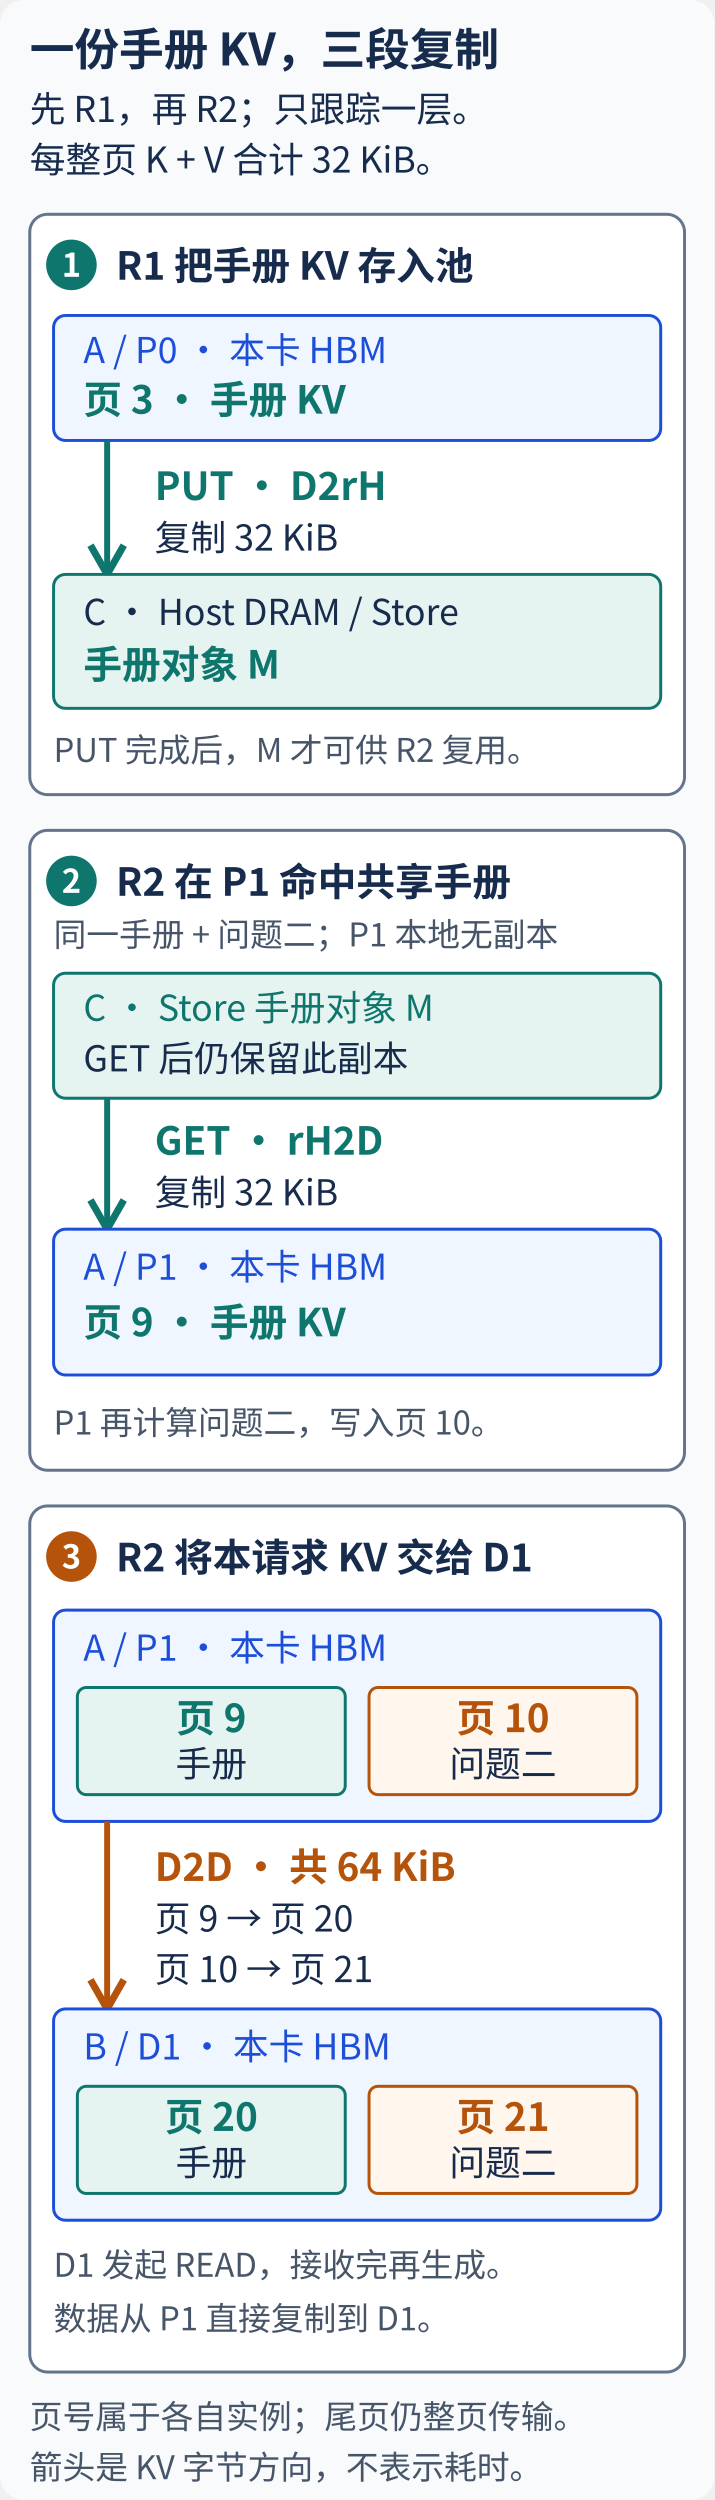
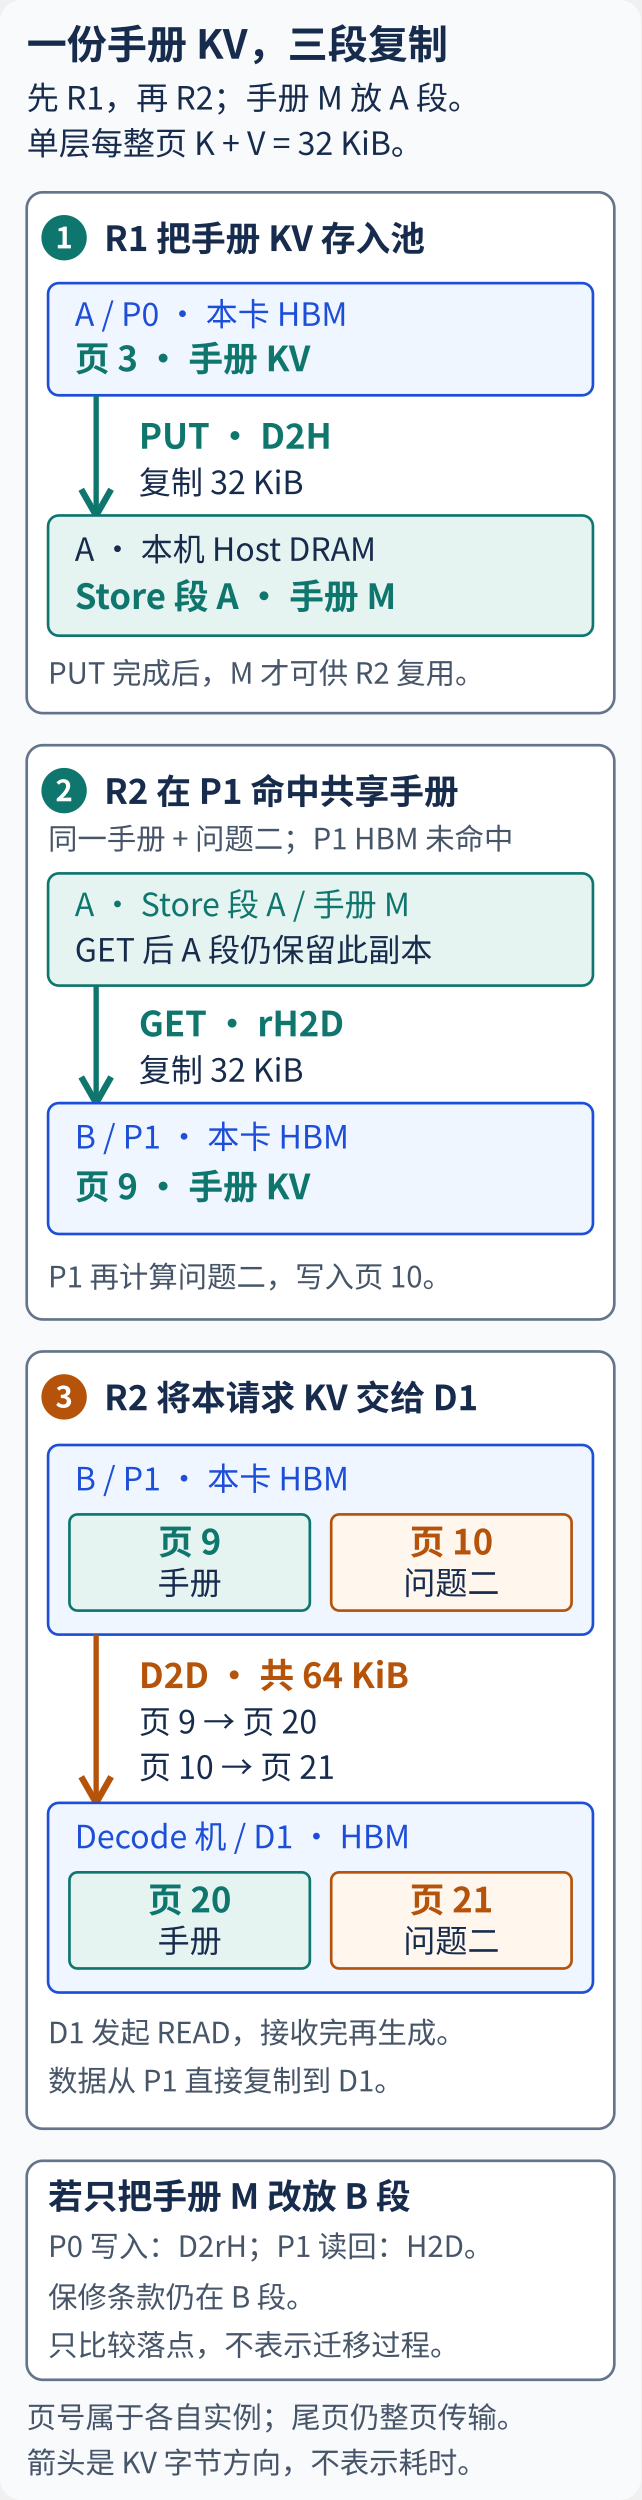
- <svg xmlns="http://www.w3.org/2000/svg" width="340" height="1190" viewBox="0 0 480 1680" role="img" aria-labelledby="title desc">
+ <svg xmlns="http://www.w3.org/2000/svg" width="340" height="1326" viewBox="0 0 480 1872" role="img" aria-labelledby="title desc">
  <defs>
    <style>
      text{font-family:-apple-system,BlinkMacSystemFont,"PingFang SC","Microsoft YaHei","Noto Sans CJK SC",sans-serif;fill:#172b4d}
      .title{font-size:30px;font-weight:700}.heading{font-size:26px;font-weight:700}.body{font-size:24px}.note{font-size:22px;fill:#475569}
      .blue{fill:#1d4ed8}.teal{fill:#0f766e}.orange{fill:#b45309}.center{text-anchor:middle}.number{font-size:22px;font-weight:700;fill:#fff;text-anchor:middle}
      .panel{fill:#fff;stroke:#64748b;stroke-width:2}.device{fill:#eff6ff;stroke:#1d4ed8;stroke-width:2}.store{fill:#e6f4f1;stroke:#0f766e;stroke-width:2}
      .manual{fill:#e6f4f1;stroke:#0f766e;stroke-width:2}.question{fill:#fff7ed;stroke:#b45309;stroke-width:2}
      .pool-flow{fill:none;stroke:#0f766e;stroke-width:4;marker-end:url(#pool-arrow)}.pd-flow{fill:none;stroke:#b45309;stroke-width:4;marker-end:url(#pd-arrow)}
    </style>
    <marker id="pool-arrow" viewBox="0 0 10 10" refX="8" refY="5" markerWidth="7" markerHeight="7" orient="auto">
      <path d="M1 1L8 5L1 9" fill="none" stroke="#0f766e" stroke-width="1.7" />
    </marker>
    <marker id="pd-arrow" viewBox="0 0 10 10" refX="8" refY="5" markerWidth="7" markerHeight="7" orient="auto">
      <path d="M1 1L8 5L1 9" fill="none" stroke="#b45309" stroke-width="1.7" />
    </marker>
  </defs>
-   <rect width="480" height="1680" rx="16" fill="#f8fafc" />
+   <rect width="480" height="1872" rx="16" fill="#f8fafc" />
  <text x="20" y="44" class="title">一份手册 KV，三段复制</text>
-   <text x="20" y="82" class="body">先 R1，再 R2；只跟踪一层。</text>
-   <text x="20" y="116" class="body">每整页 K + V 合计 32 KiB。</text>
+   <text x="20" y="82" class="body">先 R1，再 R2；手册 M 放 A 段。</text>
+   <text x="20" y="116" class="body">单层每整页 K + V = 32 KiB。</text>
  <g id="r1-p0-to-store">
    <rect x="20" y="144" width="440" height="390" rx="12" class="panel" />
    <circle cx="48" cy="178" r="17" fill="#0f766e" />
    <text x="48" y="186" class="number">1</text>
    <text x="78" y="188" class="heading">R1 把手册 KV 存入池</text>
    <rect x="36" y="212" width="408" height="84" rx="8" class="device" />
    <text x="56" y="244" class="body blue">A / P0 · 本卡 HBM</text>
    <text x="56" y="278" class="heading teal">页 3 · 手册 KV</text>
    <path d="M72 296V386" class="pool-flow" />
-     <text x="104" y="336" class="heading teal">PUT · D2rH</text>
+     <text x="104" y="336" class="heading teal">PUT · D2H</text>
    <text x="104" y="370" class="body">复制 32 KiB</text>
    <rect x="36" y="386" width="408" height="90" rx="8" class="store" />
-     <text x="56" y="420" class="body">C · Host DRAM / Store</text>
-     <text x="56" y="456" class="heading teal">手册对象 M</text>
+     <text x="56" y="420" class="body">A · 本机 Host DRAM</text>
+     <text x="56" y="456" class="heading teal">Store 段 A · 手册 M</text>
    <text x="36" y="512" class="note">PUT 完成后，M 才可供 R2 复用。</text>
  </g>
  <g id="r2-store-to-p1">
    <rect x="20" y="558" width="440" height="430" rx="12" class="panel" />
    <circle cx="48" cy="592" r="17" fill="#0f766e" />
    <text x="48" y="600" class="number">2</text>
    <text x="78" y="602" class="heading">R2 在 P1 命中共享手册</text>
-     <text x="36" y="636" class="note">同一手册 + 问题二；P1 本地无副本</text>
+     <text x="36" y="636" class="note">同一手册 + 问题二；P1 HBM 未命中</text>
    <rect x="36" y="654" width="408" height="84" rx="8" class="store" />
-     <text x="56" y="686" class="body teal">C · Store 手册对象 M</text>
-     <text x="56" y="720" class="body">GET 后仍保留此副本</text>
+     <text x="56" y="686" class="body teal">A · Store 段 A / 手册 M</text>
+     <text x="56" y="720" class="body">GET 后 A 段仍保留此副本</text>
    <path d="M72 738V826" class="pool-flow" />
    <text x="104" y="776" class="heading teal">GET · rH2D</text>
    <text x="104" y="810" class="body">复制 32 KiB</text>
    <rect x="36" y="826" width="408" height="98" rx="8" class="device" />
-     <text x="56" y="860" class="body blue">A / P1 · 本卡 HBM</text>
+     <text x="56" y="860" class="body blue">B / P1 · 本卡 HBM</text>
    <text x="56" y="898" class="heading teal">页 9 · 手册 KV</text>
    <text x="36" y="964" class="note">P1 再计算问题二，写入页 10。</text>
  </g>
  <g id="r2-p1-to-d1">
    <rect x="20" y="1012" width="440" height="582" rx="12" class="panel" />
    <circle cx="48" cy="1046" r="17" fill="#b45309" />
    <text x="48" y="1054" class="number">3</text>
    <text x="78" y="1056" class="heading">R2 将本请求 KV 交给 D1</text>
    <rect x="36" y="1082" width="408" height="142" rx="8" class="device" />
-     <text x="56" y="1116" class="body blue">A / P1 · 本卡 HBM</text>
+     <text x="56" y="1116" class="body blue">B / P1 · 本卡 HBM</text>
    <rect x="52" y="1134" width="180" height="72" rx="6" class="manual" />
    <text x="142" y="1164" class="heading teal center">页 9</text>
    <text x="142" y="1194" class="body center">手册</text>
    <rect x="248" y="1134" width="180" height="72" rx="6" class="question" />
    <text x="338" y="1164" class="heading orange center">页 10</text>
    <text x="338" y="1194" class="body center">问题二</text>
    <path d="M72 1224V1350" class="pd-flow" />
    <text x="104" y="1264" class="heading orange">D2D · 共 64 KiB</text>
    <text x="104" y="1298" class="body">页 9 → 页 20</text>
    <text x="104" y="1332" class="body">页 10 → 页 21</text>
    <rect x="36" y="1350" width="408" height="142" rx="8" class="device" />
-     <text x="56" y="1384" class="body blue">B / D1 · 本卡 HBM</text>
+     <text x="56" y="1384" class="body blue">Decode 机 / D1 · HBM</text>
    <rect x="52" y="1402" width="180" height="72" rx="6" class="manual" />
    <text x="142" y="1432" class="heading teal center">页 20</text>
    <text x="142" y="1462" class="body center">手册</text>
    <rect x="248" y="1402" width="180" height="72" rx="6" class="question" />
    <text x="338" y="1432" class="heading orange center">页 21</text>
    <text x="338" y="1462" class="body center">问题二</text>
    <text x="36" y="1530" class="note">D1 发起 READ，接收完再生成。</text>
    <text x="36" y="1566" class="note">数据从 P1 直接复制到 D1。</text>
  </g>
-   <text x="20" y="1632" class="note">页号属于各自实例；尾页仍整页传输。</text>
-   <text x="20" y="1666" class="note">箭头是 KV 字节方向，不表示耗时。</text>
+   <g id="alternate-manual-placement">
+     <rect x="20" y="1618" width="440" height="164" rx="12" class="panel" />
+     <text x="36" y="1654" class="heading">若只把手册 M 改放 B 段</text>
+     <text x="36" y="1690" class="note">P0 写入：D2rH；P1 读回：H2D。</text>
+     <text x="36" y="1728" class="note">保修条款仍在 B 段。</text>
+     <text x="36" y="1764" class="note">只比较落点，不表示迁移过程。</text>
+   </g>
+   <text x="20" y="1818" class="note">页号属于各自实例；尾页仍整页传输。</text>
+   <text x="20" y="1852" class="note">箭头是 KV 字节方向，不表示耗时。</text>
</svg>
